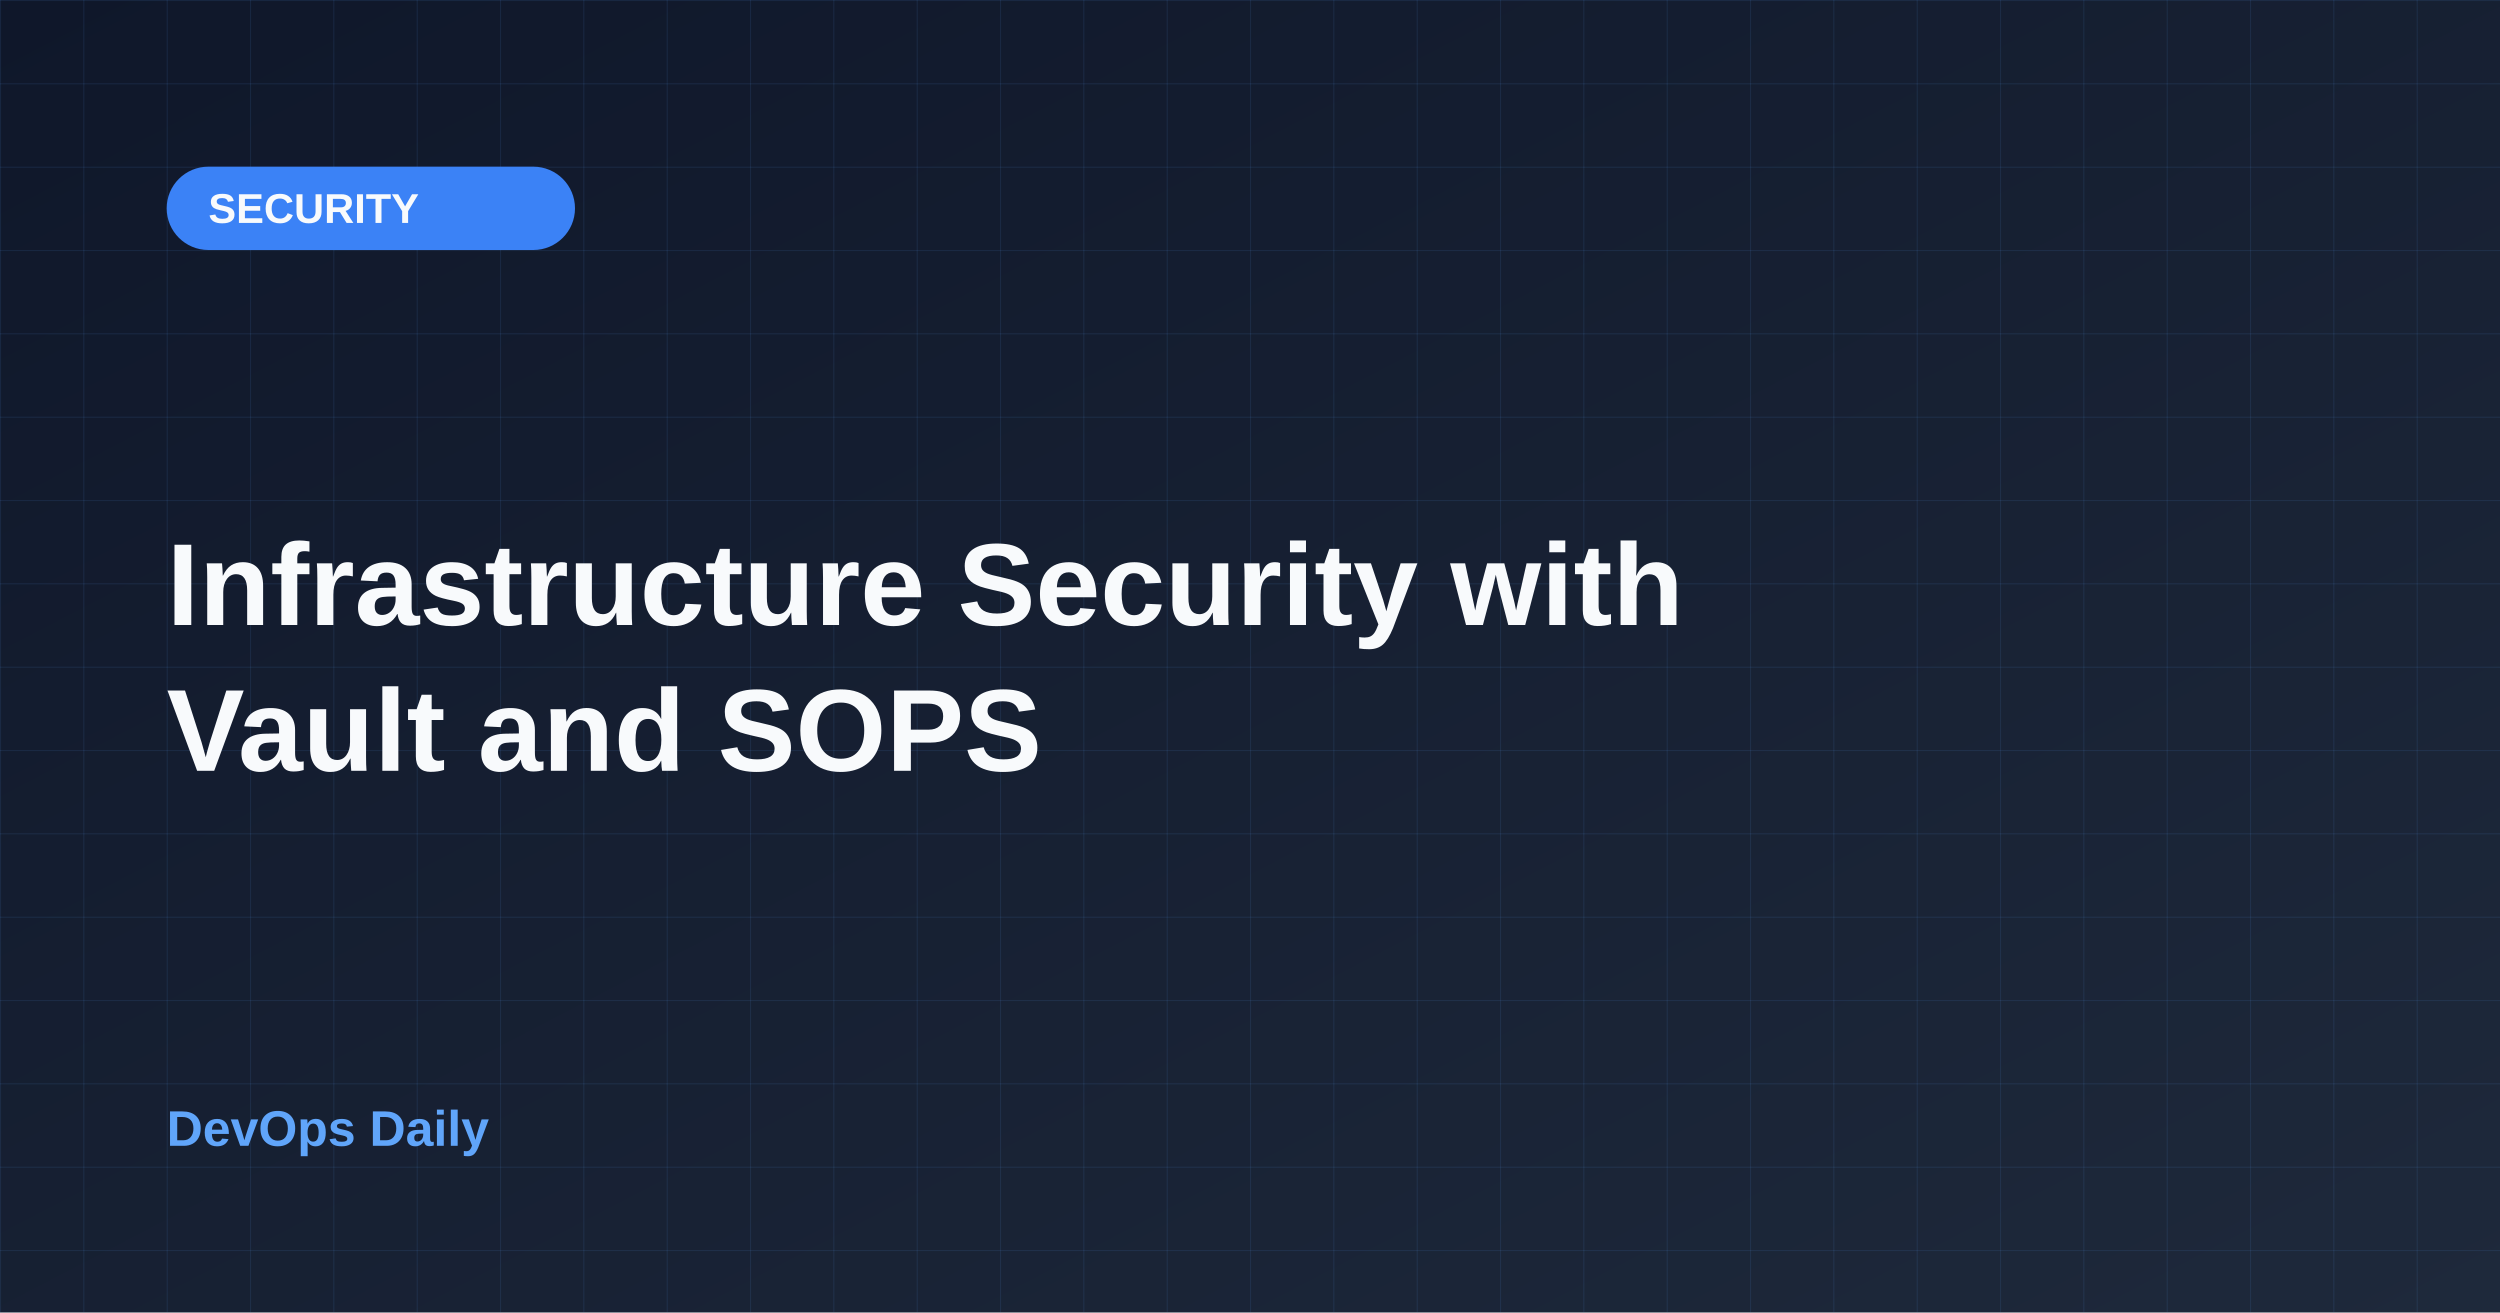
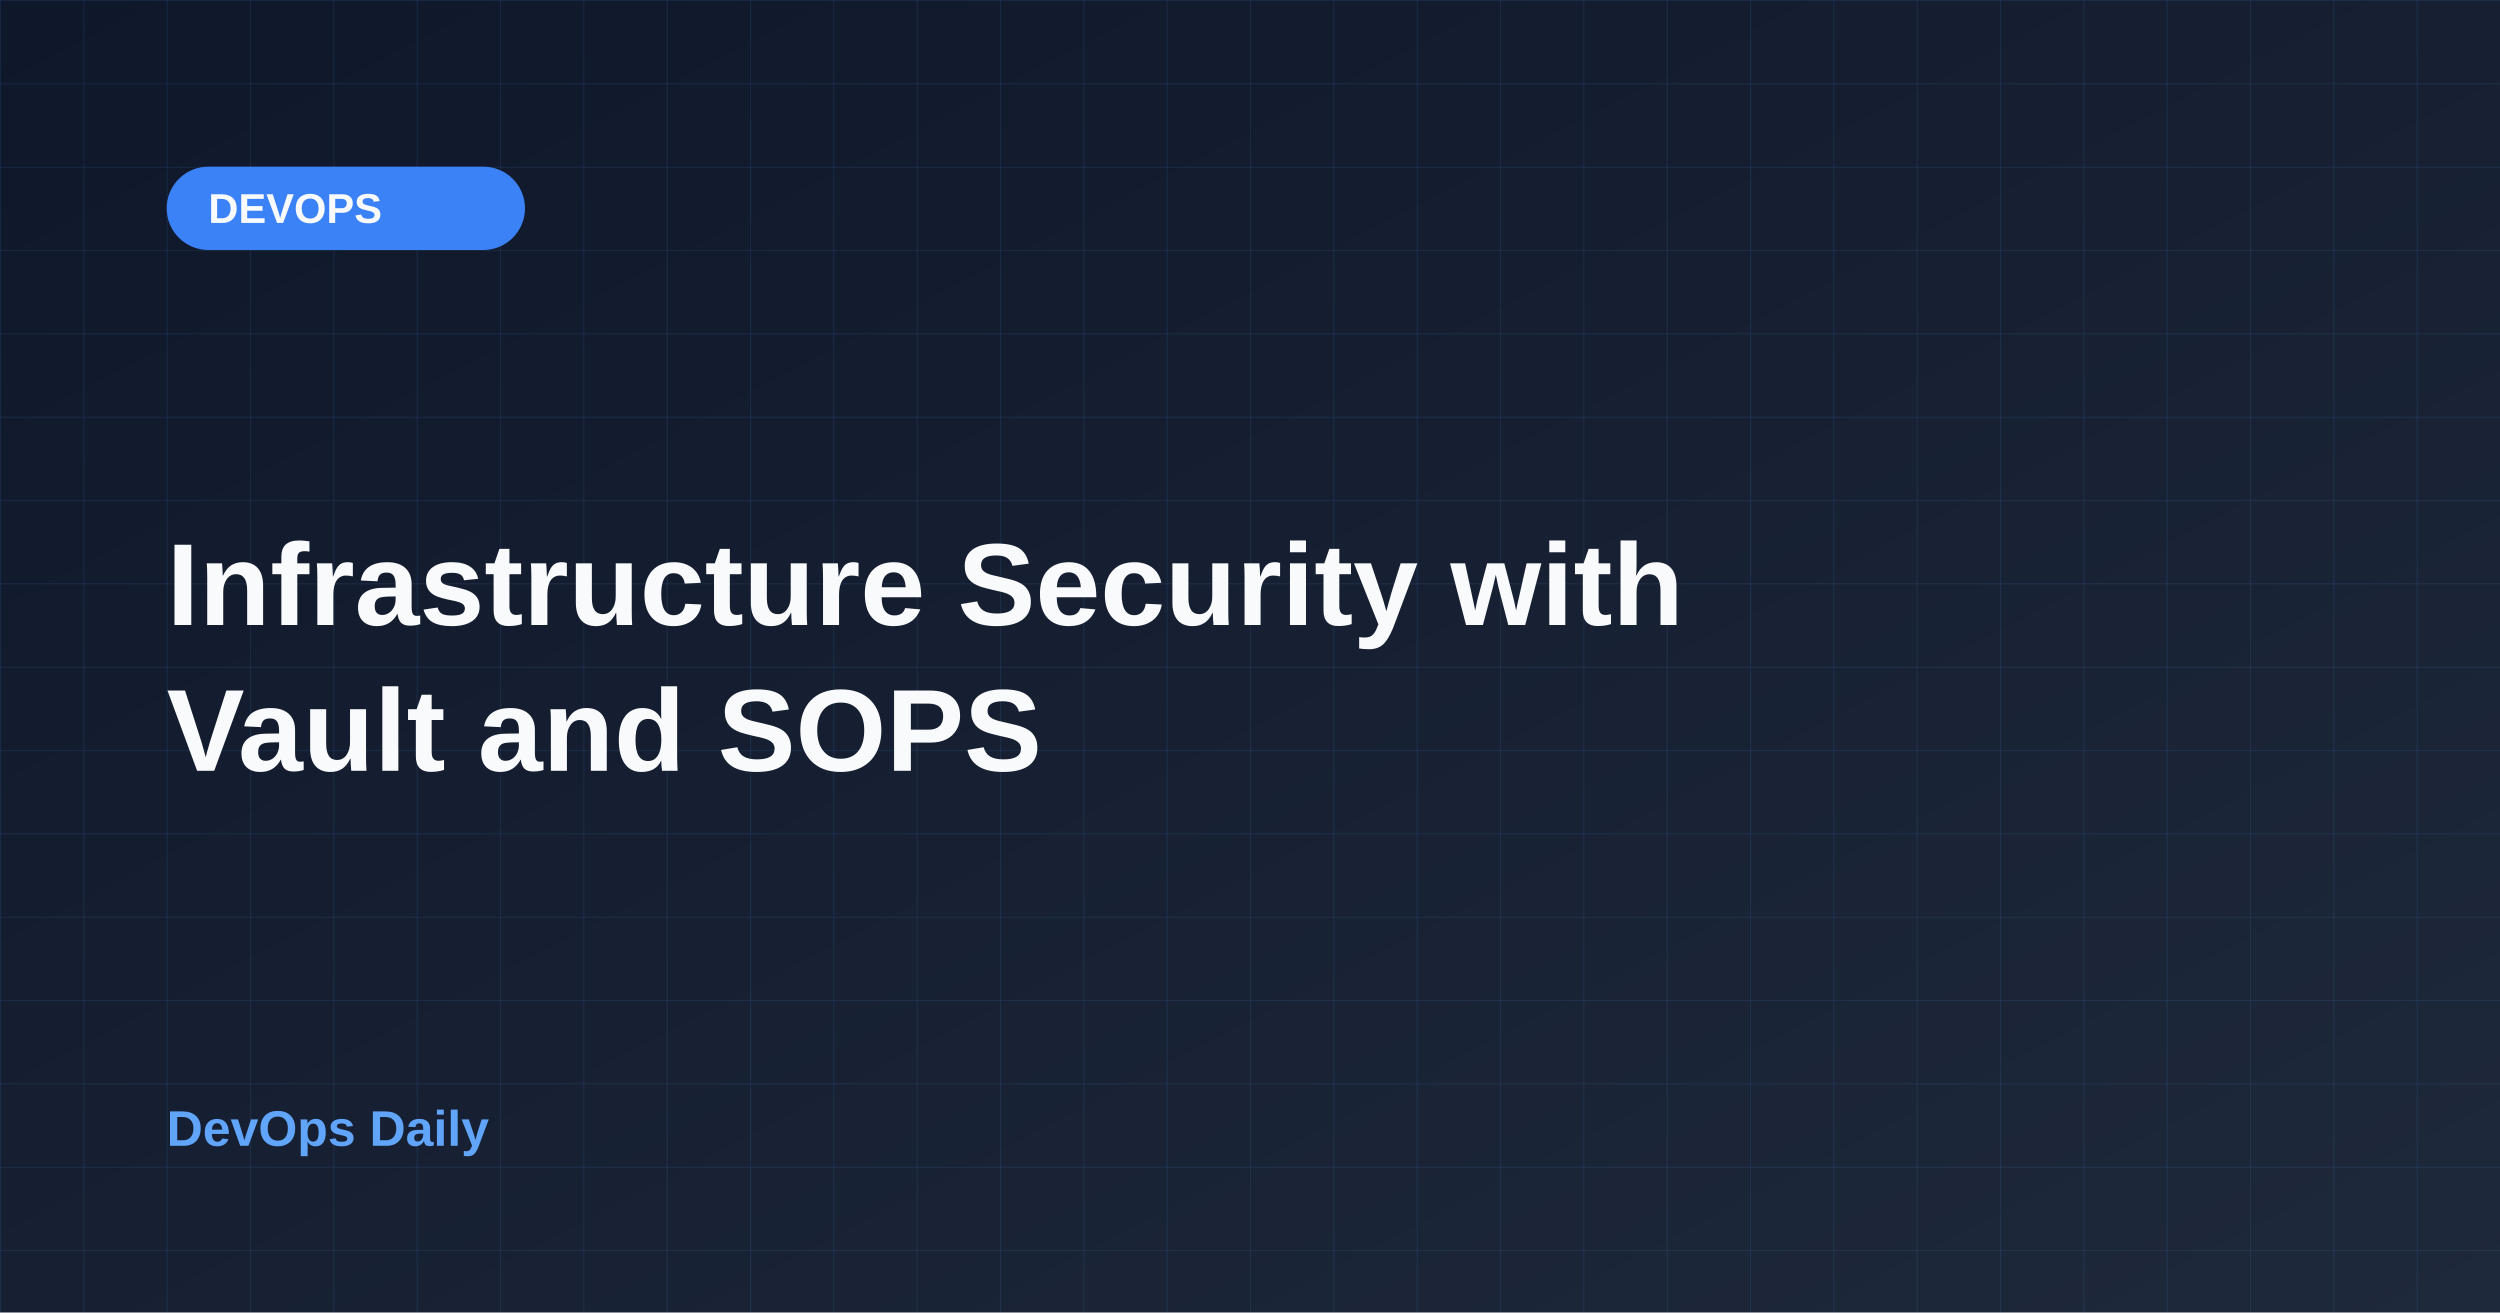
<svg xmlns="http://www.w3.org/2000/svg" width="1200" height="630">
  <defs>
    <linearGradient id="bgGradient" x1="0%" y1="0%" x2="100%" y2="100%">
      <stop offset="0%" style="stop-color:#0f172a;stop-opacity:1" />
      <stop offset="100%" style="stop-color:#1e293b;stop-opacity:1" />
    </linearGradient>
    <pattern id="grid" x="0" y="0" width="40" height="40" patternUnits="userSpaceOnUse">
      <line x1="0" y1="0" x2="0" y2="40" stroke="#60a5fa" stroke-width="1" opacity="0.1" />
      <line x1="0" y1="0" x2="40" y2="0" stroke="#60a5fa" stroke-width="1" opacity="0.1" />
    </pattern>
  </defs>
  <rect width="1200" height="630" fill="url(#bgGradient)" />
  <rect width="1200" height="630" fill="url(#grid)" />
-   <rect x="80" y="80" width="196" height="40" rx="20" fill="#3b82f6" />
-   <text x="100" y="107" font-family="Arial, sans-serif" font-size="20" font-weight="bold" fill="#f8fafc">SECURITY</text>
+   <rect x="80" y="80" width="172" height="40" rx="20" fill="#3b82f6" />
+   <text x="100" y="107" font-family="Arial, sans-serif" font-size="20" font-weight="bold" fill="#f8fafc">DEVOPS</text>
  <text x="80" y="300" font-family="Arial, sans-serif" font-size="56" font-weight="bold" fill="#f8fafc">Infrastructure Security with</text>
  <text x="80" y="370" font-family="Arial, sans-serif" font-size="56" font-weight="bold" fill="#f8fafc">Vault and SOPS</text>
  <text x="80" y="550" font-family="Arial, sans-serif" font-size="24" font-weight="bold" fill="#60a5fa">DevOps Daily</text>
</svg>
